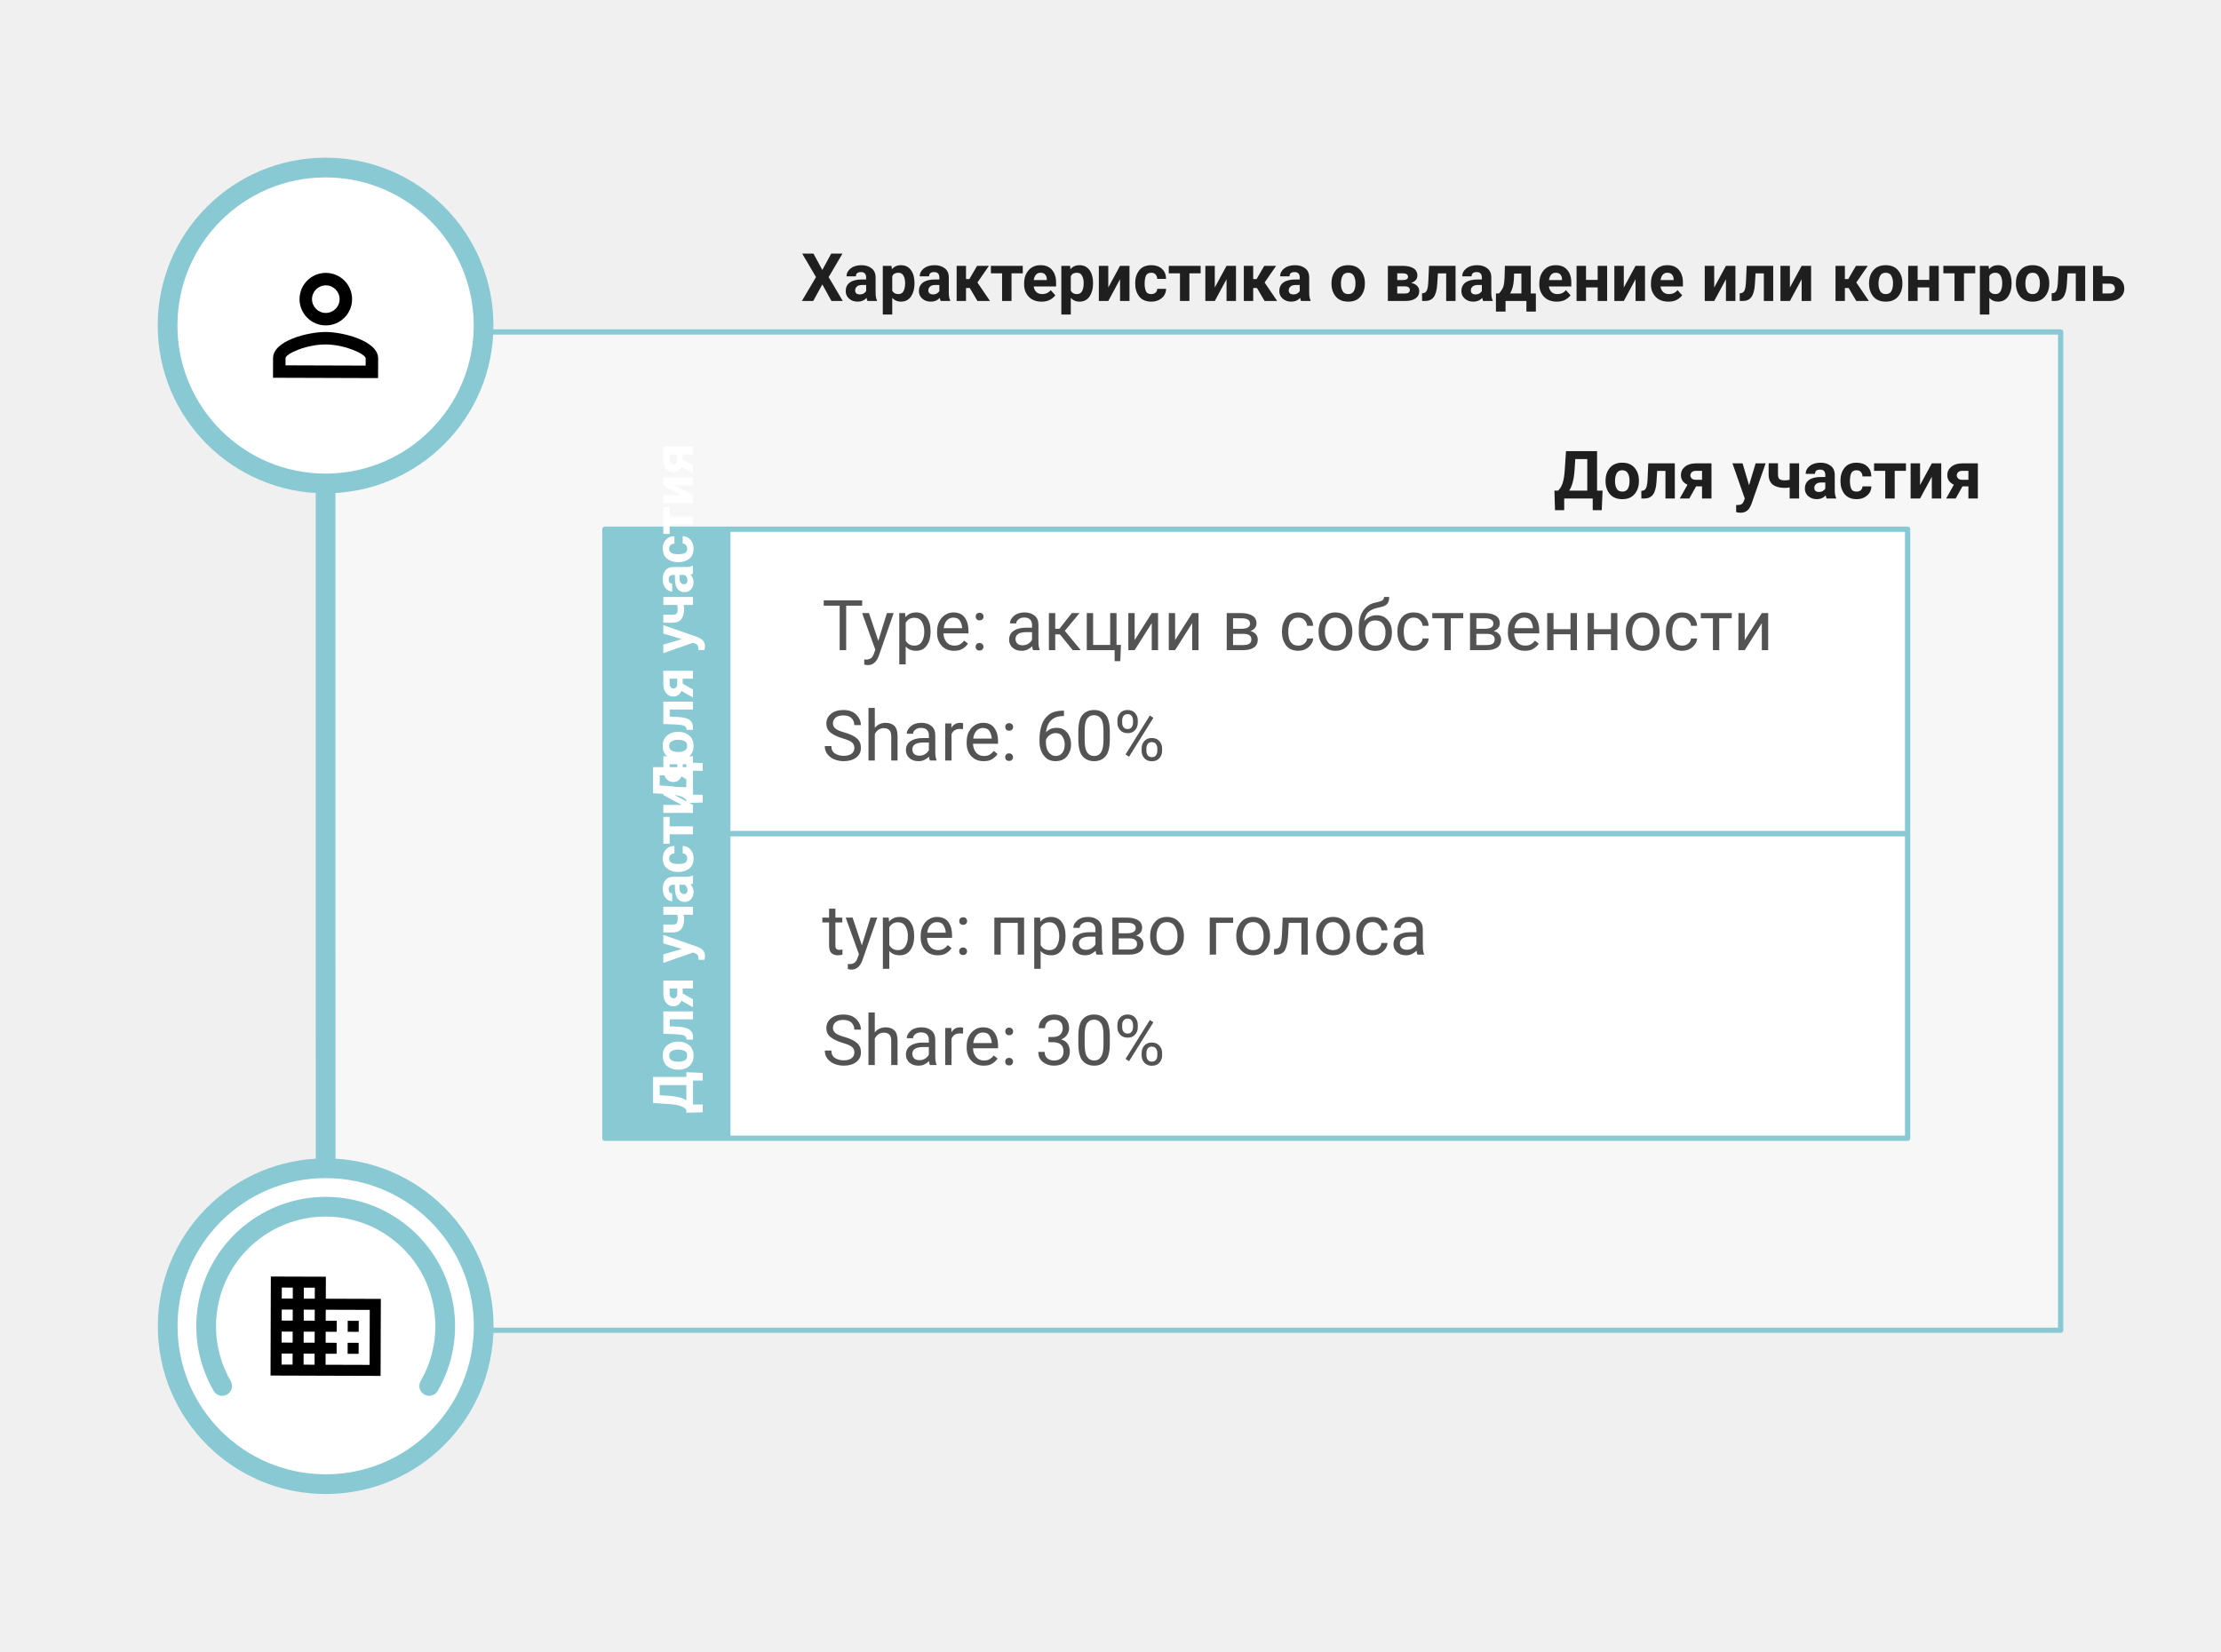
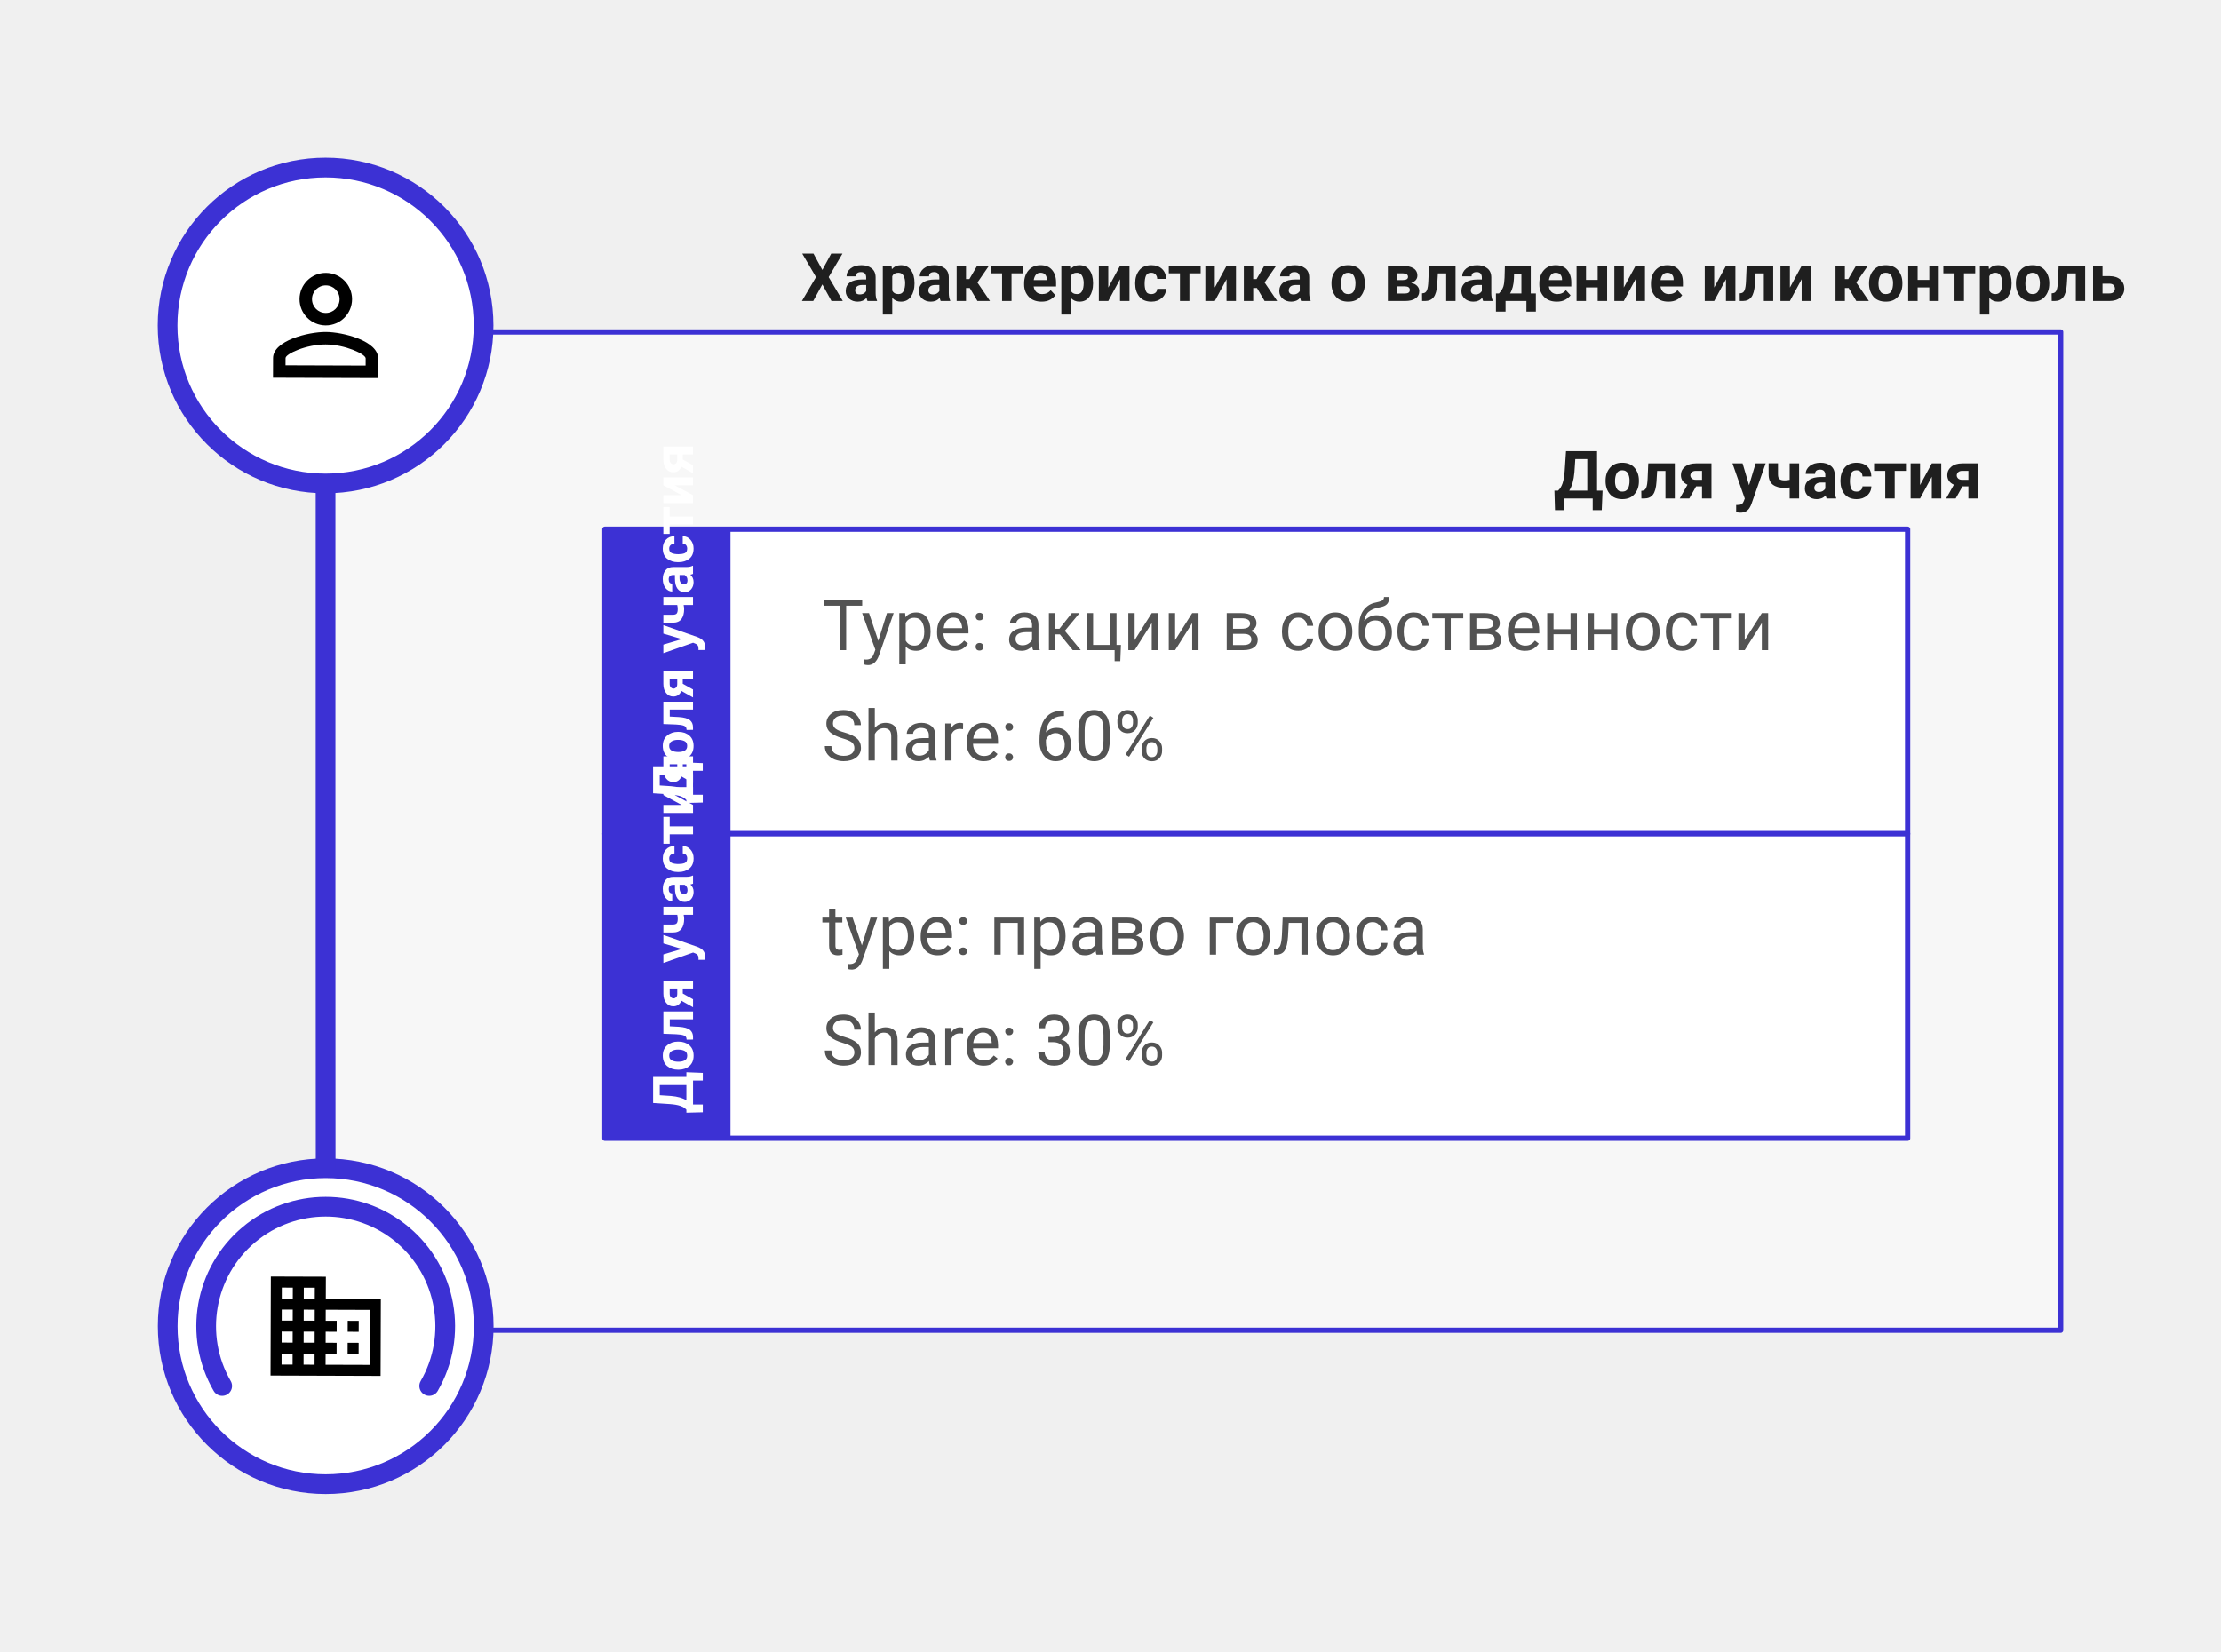
<svg xmlns="http://www.w3.org/2000/svg" id="Layer_1" data-name="Layer 1" viewBox="0 0 422.451 314.247" version="1.1" width="422.451" height="314.247">
  <defs id="defs3">
    <marker orient="auto" refY="0" refX="0" id="Arrow1Lend" style="overflow:visible">
-       <path id="path4371" d="M 0,0 5,-5 -12.5,0 5,5 0,0 Z" style="fill:#00deb6;fill-opacity:1;fill-rule:evenodd;stroke:#00deb6;stroke-width:1pt;stroke-opacity:1" transform="matrix(-0.8,0,0,-0.8,-10,0)" />
+       <path id="path4371" d="M 0,0 5,-5 -12.5,0 5,5 0,0 Z" style="fill:#3c31d4;fill-opacity:1;fill-rule:evenodd;stroke:#3c31d4;stroke-width:1pt;stroke-opacity:1" transform="matrix(-0.8,0,0,-0.8,-10,0)" />
    </marker>
    <marker orient="auto" refY="0" refX="0" id="Arrow1Mend" style="overflow:visible">
-       <path id="path4377" d="M 0,0 5,-5 -12.5,0 5,5 0,0 Z" style="fill:#00deb6;fill-opacity:1;fill-rule:evenodd;stroke:#00deb6;stroke-width:1pt;stroke-opacity:1" transform="matrix(-0.4,0,0,-0.4,-4,0)" />
+       <path id="path4377" d="M 0,0 5,-5 -12.5,0 5,5 0,0 Z" style="fill:#3c31d4;fill-opacity:1;fill-rule:evenodd;stroke:#3c31d4;stroke-width:1pt;stroke-opacity:1" transform="matrix(-0.4,0,0,-0.4,-4,0)" />
    </marker>
    <marker orient="auto" refY="0" refX="0" id="Arrow1Mstart" style="overflow:visible">
-       <path id="path4374" d="M 0,0 5,-5 -12.5,0 5,5 0,0 Z" style="fill:#88c9d3;fill-opacity:1;fill-rule:evenodd;stroke:#88c9d3;stroke-width:1pt;stroke-opacity:1" transform="matrix(0.4,0,0,0.4,4,0)" />
+       <path id="path4374" d="M 0,0 5,-5 -12.5,0 5,5 0,0 Z" style="fill:#3c31d4;fill-opacity:1;fill-rule:evenodd;stroke:#3c31d4;stroke-width:1pt;stroke-opacity:1" transform="matrix(0.4,0,0,0.4,4,0)" />
    </marker>
-     <style id="style5">.cls-1,.cls-10,.cls-11,.cls-7,.cls-8{fill:none;}.cls-1,.cls-11{stroke:#00deb6;}.cls-1,.cls-10,.cls-11,.cls-7{stroke-miterlimit:10;}.cls-2{fill:#00deb6;}.cls-3{font-size:16px;fill:#262737;}.cls-12,.cls-3{font-family:HKGrotesk-SemiBold, HK Grotesk;font-weight:700;}.cls-4{letter-spacing:-0.03em;}.cls-5{letter-spacing:-0.02em;}.cls-6{letter-spacing:0em;}.cls-7{stroke:#262737;}.cls-11,.cls-7{stroke-width:5px;}.cls-9{letter-spacing:-0.01em;}.cls-10{stroke:#e6e6e6;}.cls-12{font-size:12px;fill:gray;}.cls-13{letter-spacing:-0.03em;}.cls-14{letter-spacing:-0.01em;}.cls-15{letter-spacing:-0.02em;}.cls-16{letter-spacing:0em;}.cls-17{letter-spacing:0em;}.cls-18{letter-spacing:0em;}</style>
+     <style id="style5">.cls-1,.cls-10,.cls-11,.cls-7,.cls-8{fill:none;}.cls-1,.cls-11{stroke:#3c31d4;}.cls-1,.cls-10,.cls-11,.cls-7{stroke-miterlimit:10;}.cls-2{fill:#3c31d4;}.cls-3{font-size:16px;fill:#262737;}.cls-12,.cls-3{font-family:HKGrotesk-SemiBold, HK Grotesk;font-weight:700;}.cls-4{letter-spacing:-0.03em;}.cls-5{letter-spacing:-0.02em;}.cls-6{letter-spacing:0em;}.cls-7{stroke:#262737;}.cls-11,.cls-7{stroke-width:5px;}.cls-9{letter-spacing:-0.01em;}.cls-10{stroke:#e6e6e6;}.cls-12{font-size:12px;fill:gray;}.cls-13{letter-spacing:-0.03em;}.cls-14{letter-spacing:-0.01em;}.cls-15{letter-spacing:-0.02em;}.cls-16{letter-spacing:0em;}.cls-17{letter-spacing:0em;}.cls-18{letter-spacing:0em;}</style>
    <marker orient="auto" refY="0" refX="0" id="Arrow1Mstart-2" style="overflow:visible">
-       <path id="path4374-0" d="M 0,0 5,-5 -12.5,0 5,5 0,0 Z" style="fill:#88c9d3;fill-opacity:1;fill-rule:evenodd;stroke:#88c9d3;stroke-width:1pt;stroke-opacity:1" transform="matrix(0.4,0,0,0.4,4,0)" />
+       <path id="path4374-0" d="M 0,0 5,-5 -12.5,0 5,5 0,0 Z" style="fill:#3c31d4;fill-opacity:1;fill-rule:evenodd;stroke:#3c31d4;stroke-width:1pt;stroke-opacity:1" transform="matrix(0.4,0,0,0.4,4,0)" />
    </marker>
    <clipPath id="p.1">
      <path style="clip-rule:evenodd" id="path3414" d="M 0,0 30,0 30,26 0,26 Z" />
    </clipPath>
    <clipPath id="p.2">
      <path style="clip-rule:evenodd" id="path3423" d="M 0,0 24,0 24,25 0,25 Z" />
    </clipPath>
    <clipPath id="p.1-3">
      <path style="clip-rule:evenodd" id="path3414-8" d="M 0,0 30,0 30,26 0,26 Z" />
    </clipPath>
    <clipPath id="p.1-3-0">
      <path style="clip-rule:evenodd" id="path3414-8-5" d="M 0,0 30,0 30,26 0,26 Z" />
    </clipPath>
    <clipPath id="p.2-5">
      <path style="clip-rule:evenodd" id="path3423-3" d="M 0,0 24,0 24,25 0,25 Z" />
    </clipPath>
    <clipPath id="p.1-9">
      <path style="clip-rule:evenodd" id="path3414-1" d="M 0,0 30,0 30,26 0,26 Z" />
    </clipPath>
    <marker orient="auto" refY="0" refX="0" id="Arrow1Mstart-2-5" style="overflow:visible">
-       <path id="path4374-0-0" d="M 0,0 5,-5 -12.5,0 5,5 0,0 Z" style="fill:#00deb6;fill-opacity:1;fill-rule:evenodd;stroke:#00deb6;stroke-width:1pt;stroke-opacity:1" transform="matrix(0.4,0,0,0.4,4,0)" />
+       <path id="path4374-0-0" d="M 0,0 5,-5 -12.5,0 5,5 0,0 Z" style="fill:#3c31d4;fill-opacity:1;fill-rule:evenodd;stroke:#3c31d4;stroke-width:1pt;stroke-opacity:1" transform="matrix(0.4,0,0,0.4,4,0)" />
    </marker>
    <marker orient="auto" refY="0" refX="0" id="Arrow1Mstart-4" style="overflow:visible">
-       <path id="path4374-9" d="M 0,0 5,-5 -12.5,0 5,5 0,0 Z" style="fill:#00deb6;fill-opacity:1;fill-rule:evenodd;stroke:#00deb6;stroke-width:1pt;stroke-opacity:1" transform="matrix(0.4,0,0,0.4,4,0)" />
+       <path id="path4374-9" d="M 0,0 5,-5 -12.5,0 5,5 0,0 Z" style="fill:#3c31d4;fill-opacity:1;fill-rule:evenodd;stroke:#3c31d4;stroke-width:1pt;stroke-opacity:1" transform="matrix(0.4,0,0,0.4,4,0)" />
    </marker>
    <marker orient="auto" refY="0" refX="0" id="Arrow1Mstart-2-9" style="overflow:visible">
-       <path id="path4374-0-9" d="M 0,0 5,-5 -12.5,0 5,5 0,0 Z" style="fill:#88c9d3;fill-opacity:1;fill-rule:evenodd;stroke:#88c9d3;stroke-width:1pt;stroke-opacity:1" transform="matrix(0.4,0,0,0.4,4,0)" />
+       <path id="path4374-0-9" d="M 0,0 5,-5 -12.5,0 5,5 0,0 Z" style="fill:#3c31d4;fill-opacity:1;fill-rule:evenodd;stroke:#3c31d4;stroke-width:1pt;stroke-opacity:1" transform="matrix(0.4,0,0,0.4,4,0)" />
    </marker>
    <marker orient="auto" refY="0" refX="0" id="Arrow1Mstart-2-9-8" style="overflow:visible">
-       <path id="path4374-0-9-9" d="M 0,0 5,-5 -12.5,0 5,5 0,0 Z" style="fill:#88c9d3;fill-opacity:1;fill-rule:evenodd;stroke:#88c9d3;stroke-width:1pt;stroke-opacity:1" transform="matrix(0.4,0,0,0.4,4,0)" />
+       <path id="path4374-0-9-9" d="M 0,0 5,-5 -12.5,0 5,5 0,0 Z" style="fill:#3c31d4;fill-opacity:1;fill-rule:evenodd;stroke:#3c31d4;stroke-width:1pt;stroke-opacity:1" transform="matrix(0.4,0,0,0.4,4,0)" />
    </marker>
  </defs>
-   <rect style="fill:#f7f7f7;fill-opacity:1;stroke:#88c9d3;stroke-width:1;stroke-linecap:round;stroke-linejoin:round;stroke-miterlimit:10;stroke-dasharray:none;stroke-opacity:1" id="rect11772" width="330" height="189.927" x="61.951" y="63.161" />
-   <circle class="cls-11" id="circle209-2-0-1" style="fill:#ffffff;fill-opacity:1;stroke:#88c9d3;stroke-width:3.75;stroke-linecap:round;stroke-miterlimit:8.5;stroke-dasharray:none;stroke-opacity:1" cx="61.949" cy="252.319" r="30.052" />
-   <path class="cls-11" id="circle209-7-4" style="fill:none;stroke:#88c9d3;stroke-width:3.75;stroke-linecap:round;stroke-miterlimit:8.5;stroke-dasharray:none;stroke-opacity:1" d="m 42.26,263.687 a 22.735,22.735 0 0 1 5.075,-28.783 22.735,22.735 0 0 1 29.227,0 22.735,22.735 0 0 1 5.075,28.783" />
-   <path class="cls-2" d="M 347.068,56.626 Z" id="path11-6" style="fill:#00deb6" />
+   <rect style="fill:#f7f7f7;fill-opacity:1;stroke:#3c31d4;stroke-width:1;stroke-linecap:round;stroke-linejoin:round;stroke-miterlimit:10;stroke-dasharray:none;stroke-opacity:1" id="rect11772" width="330" height="189.927" x="61.951" y="63.161" />
+   <circle class="cls-11" id="circle209-2-0-1" style="fill:#ffffff;fill-opacity:1;stroke:#3c31d4;stroke-width:3.75;stroke-linecap:round;stroke-miterlimit:8.5;stroke-dasharray:none;stroke-opacity:1" cx="61.949" cy="252.319" r="30.052" />
+   <path class="cls-11" id="circle209-7-4" style="fill:none;stroke:#3c31d4;stroke-width:3.75;stroke-linecap:round;stroke-miterlimit:8.5;stroke-dasharray:none;stroke-opacity:1" d="m 42.26,263.687 a 22.735,22.735 0 0 1 5.075,-28.783 22.735,22.735 0 0 1 29.227,0 22.735,22.735 0 0 1 5.075,28.783" />
+   <path class="cls-2" d="M 347.068,56.626 Z" id="path11-6" style="fill:#3c31d4" />
  <path d="m 347.068,56.626 0,0 m 0,0 0,0 m 0,0 z m 0,0 z" id="path27-3" />
  <path class="cls-8" d="M 347.068,56.626 Z" id="path29-0" style="fill:none" />
  <path class="cls-8" d="M 347.068,56.626 Z" id="path41-6" style="fill:none" />
  <path d="m 347.068,56.626 z m 0,0 z m 0,0 z m 0,0 z m 0,0 z m 0,0 z m 0,0 z m 0,0 z m 0,0 z m 0,0 z m 0,0 z m 0,0 z" id="path43-0" />
  <path class="cls-10" d="m 347.068,56.626 0,0" id="path45-4" style="fill:none;stroke:#e6e6e6;stroke-miterlimit:10" />
  <path class="cls-10" d="m 347.068,56.626 0,0" id="path47-5" style="fill:none;stroke:#e6e6e6;stroke-miterlimit:10" />
  <path class="cls-10" d="m 347.068,56.626 0,0" id="path49-8" style="fill:none;stroke:#e6e6e6;stroke-miterlimit:10" />
  <path class="cls-10" d="m 347.068,56.626 0,0" id="path51-2" style="fill:none;stroke:#e6e6e6;stroke-miterlimit:10" />
  <path class="cls-10" d="m 347.068,56.626 0,0" id="path53-8" style="fill:none;stroke:#e6e6e6;stroke-miterlimit:10" />
  <path class="cls-10" d="m 347.068,56.626 0,0" id="path55-6" style="fill:none;stroke:#e6e6e6;stroke-miterlimit:10" />
  <path class="cls-10" d="m 347.068,56.626 0,0" id="path57-8" style="fill:none;stroke:#e6e6e6;stroke-miterlimit:10" />
  <path class="cls-10" d="m 347.068,56.626 0,0" id="path59-5" style="fill:none;stroke:#e6e6e6;stroke-miterlimit:10" />
  <path class="cls-10" d="m 347.068,56.626 0,0" id="path61-3" style="fill:none;stroke:#e6e6e6;stroke-miterlimit:10" />
  <path class="cls-10" d="m 347.068,56.626 0,0" id="path63-4" style="fill:none;stroke:#e6e6e6;stroke-miterlimit:10" />
  <path class="cls-10" d="m 347.068,56.626 0,0" id="path65-0" style="fill:none;stroke:#e6e6e6;stroke-miterlimit:10" />
  <path class="cls-10" d="m 347.068,56.626 0,0" id="path67-1" style="fill:none;stroke:#e6e6e6;stroke-miterlimit:10" />
  <path class="cls-10" d="m 347.068,56.626 0,0" id="path69-7" style="fill:none;stroke:#e6e6e6;stroke-miterlimit:10" />
  <path class="cls-10" d="m 347.068,56.626 0,0" id="path71-7" style="fill:none;stroke:#e6e6e6;stroke-miterlimit:10" />
  <path class="cls-10" d="m 347.068,56.626 0,0" id="path73-8" style="fill:none;stroke:#e6e6e6;stroke-miterlimit:10" />
  <path class="cls-10" d="m 347.068,56.626 0,0" id="path75-0" style="fill:none;stroke:#e6e6e6;stroke-miterlimit:10" />
  <path class="cls-10" d="m 347.068,56.626 0,0" id="path77-8" style="fill:none;stroke:#e6e6e6;stroke-miterlimit:10" />
-   <path class="cls-11" d="m 347.068,56.626 0,0" id="path79-9" style="fill:none;stroke:#00deb6;stroke-width:5px;stroke-miterlimit:10" />
-   <path class="cls-11" d="m 347.068,56.626 0,0" id="path85-7" style="fill:none;stroke:#00deb6;stroke-width:5px;stroke-miterlimit:10" />
-   <path class="cls-11" d="m 347.068,56.626 0,0" id="path87-8" style="fill:none;stroke:#00deb6;stroke-width:5px;stroke-miterlimit:10" />
-   <path class="cls-11" d="m 347.068,56.626 0,0" id="path89-3" style="fill:none;stroke:#00deb6;stroke-width:5px;stroke-miterlimit:10" />
-   <path class="cls-11" d="m 347.068,56.626 0,0" id="path91-9" style="fill:none;stroke:#00deb6;stroke-width:5px;stroke-miterlimit:10" />
-   <path class="cls-11" d="m 347.068,56.626 0,0" id="path93-7" style="fill:none;stroke:#00deb6;stroke-width:5px;stroke-miterlimit:10" />
-   <path class="cls-11" d="m 347.068,56.626 0,0" id="path95-2" style="fill:none;stroke:#00deb6;stroke-width:5px;stroke-miterlimit:10" />
+   <path class="cls-11" d="m 347.068,56.626 0,0" id="path79-9" style="fill:none;stroke:#3c31d4;stroke-width:5px;stroke-miterlimit:10" />
+   <path class="cls-11" d="m 347.068,56.626 0,0" id="path85-7" style="fill:none;stroke:#3c31d4;stroke-width:5px;stroke-miterlimit:10" />
+   <path class="cls-11" d="m 347.068,56.626 0,0" id="path87-8" style="fill:none;stroke:#3c31d4;stroke-width:5px;stroke-miterlimit:10" />
+   <path class="cls-11" d="m 347.068,56.626 0,0" id="path89-3" style="fill:none;stroke:#3c31d4;stroke-width:5px;stroke-miterlimit:10" />
+   <path class="cls-11" d="m 347.068,56.626 0,0" id="path91-9" style="fill:none;stroke:#3c31d4;stroke-width:5px;stroke-miterlimit:10" />
+   <path class="cls-11" d="m 347.068,56.626 0,0" id="path93-7" style="fill:none;stroke:#3c31d4;stroke-width:5px;stroke-miterlimit:10" />
+   <path class="cls-11" d="m 347.068,56.626 0,0" id="path95-2" style="fill:none;stroke:#3c31d4;stroke-width:5px;stroke-miterlimit:10" />
  <path class="cls-10" d="m 347.068,56.626 0,0" id="path97-5" style="fill:none;stroke:#e6e6e6;stroke-miterlimit:10" />
  <path class="cls-10" d="m 347.068,56.626 0,0" id="path99-0" style="fill:none;stroke:#e6e6e6;stroke-miterlimit:10" />
  <path class="cls-10" d="m 347.068,56.626 0,0" id="path101-2" style="fill:none;stroke:#e6e6e6;stroke-miterlimit:10" />
  <path class="cls-10" d="m 347.068,56.626 0,0" id="path103-4" style="fill:none;stroke:#e6e6e6;stroke-miterlimit:10" />
  <path class="cls-10" d="m 347.068,56.626 0,0" id="path105-8" style="fill:none;stroke:#e6e6e6;stroke-miterlimit:10" />
  <path class="cls-10" d="m 347.068,56.626 0,0" id="path107-0" style="fill:none;stroke:#e6e6e6;stroke-miterlimit:10" />
  <path class="cls-10" d="m 347.068,56.626 0,0" id="path109-6" style="fill:none;stroke:#e6e6e6;stroke-miterlimit:10" />
  <path class="cls-10" d="m 347.068,56.626 0,0" id="path111-2" style="fill:none;stroke:#e6e6e6;stroke-miterlimit:10" />
  <path class="cls-10" d="m 347.068,56.626 0,0" id="path113-6" style="fill:none;stroke:#e6e6e6;stroke-miterlimit:10" />
  <path class="cls-10" d="m 347.068,56.626 0,0" id="path115-5" style="fill:none;stroke:#e6e6e6;stroke-miterlimit:10" />
  <path class="cls-10" d="m 347.068,56.626 0,0" id="path117-6" style="fill:none;stroke:#e6e6e6;stroke-miterlimit:10" />
  <path class="cls-10" d="m 347.068,56.626 0,0" id="path119-6" style="fill:none;stroke:#e6e6e6;stroke-miterlimit:10" />
-   <path class="cls-2" d="M 347.068,56.626 Z" id="path171-1" style="fill:#00deb6" />
-   <path class="cls-2" d="M 347.068,56.626 Z" id="path197-3" style="fill:#00deb6" />
+   <path class="cls-2" d="M 347.068,56.626 Z" id="path171-1" style="fill:#3c31d4" />
+   <path class="cls-2" d="M 347.068,56.626 Z" id="path197-3" style="fill:#3c31d4" />
  <path class="cls-8" d="M 347.068,56.626 Z" id="path211-2" style="fill:none" />
  <path d="m 347.068,56.626 z m 0,0 z m 0,0 z m 0,0 z m 0,0 z m 0,0 z m 0,0 z m 0,0 z m 0,0 z m 0,0 z m 0,0 z m 0,0 z" id="path213-9" />
  <path id="path4516" d="m 61.97,247.087 0.013,-4.186 -10.466,-0.034 -0.059,18.838 20.932,0.068 0.048,-14.652 z m -6.32,12.539 -2.093,-0.007 0.006,-2.093 2.093,0.007 z m 0.013,-4.186 -2.093,-0.007 0.006,-2.093 2.093,0.007 z m 0.013,-4.186 -2.093,-0.007 0.006,-2.093 2.093,0.007 z m 0.013,-4.186 -2.093,-0.007 0.006,-2.093 2.093,0.007 z m 4.146,12.573 -2.093,-0.006 0.006,-2.095 2.093,0.007 z m 0.013,-4.186 -2.093,-0.006 0.006,-2.093 2.093,0.007 z m 0.013,-4.186 -2.093,-0.006 0.006,-2.093 2.093,0.007 z m 0.013,-4.186 -2.093,-0.006 0.007,-2.093 2.093,0.007 z m 10.426,12.593 -8.373,-0.025 0.006,-2.093 2.093,0.007 0.006,-2.093 -2.093,-0.006 0.006,-2.093 2.093,0.007 0.006,-2.093 -2.093,-0.006 0.006,-2.093 8.373,0.028 z m -2.066,-8.38 -2.093,-0.006 -0.007,2.093 2.093,0.007 z m -0.013,4.186 -2.093,-0.006 -0.007,2.093 2.093,0.007 z" />
-   <circle class="cls-11" id="circle209-2-0-1-7" style="fill:#ffffff;fill-opacity:1;stroke:#88c9d3;stroke-width:3.75;stroke-linecap:round;stroke-miterlimit:8.5;stroke-dasharray:none;stroke-opacity:1" cx="61.927" cy="61.927" r="30.052" />
-   <path style="fill:none;fill-rule:evenodd;stroke:#88c9d3;stroke-width:3.75;stroke-linecap:butt;stroke-linejoin:miter;stroke-miterlimit:8.5;stroke-dasharray:none;stroke-opacity:1" d="m 61.927,91.979 1.2e-5,85.868 0.016,44.42" id="path12354-2-8-1" />
+   <circle class="cls-11" id="circle209-2-0-1-7" style="fill:#ffffff;fill-opacity:1;stroke:#3c31d4;stroke-width:3.75;stroke-linecap:round;stroke-miterlimit:8.5;stroke-dasharray:none;stroke-opacity:1" cx="61.927" cy="61.927" r="30.052" />
+   <path style="fill:none;fill-rule:evenodd;stroke:#3c31d4;stroke-width:3.75;stroke-linecap:butt;stroke-linejoin:miter;stroke-miterlimit:8.5;stroke-dasharray:none;stroke-opacity:1" d="m 61.927,91.979 1.2e-5,85.868 0.016,44.42" id="path12354-2-8-1" />
  <path id="path5743" d="m 61.979,54.292 a 2.623,2.623 0 1 1 -2.632,2.614 2.623,2.623 0 0 1 2.632,-2.614 m -0.036,11.242 c 3.71,0.012 7.614,1.849 7.611,2.648 l -0.005,1.374 -15.24,-0.05 0.005,-1.374 c 0,-0.799 3.918,-2.611 7.629,-2.598 m 0.044,-13.616 a 4.997,4.997 0 1 0 4.981,5.013 4.995,4.995 0 0 0 -4.981,-5.013 z m -0.036,11.242 c -3.335,-0.011 -9.999,1.641 -10.011,4.964 l -0.012,3.747 19.986,0.064 0.013,-3.747 c 0.011,-3.322 -6.641,-5.017 -9.976,-5.028 z" />
  <g id="g9888" transform="translate(-9.746174,22.75386)">
-     <rect y="77.933" x="124.796" height="57.937" width="247.794" id="rect11772-8" style="fill:#ffffff;fill-opacity:1;stroke:#88c9d3;stroke-width:1;stroke-linecap:round;stroke-linejoin:round;stroke-miterlimit:10;stroke-dasharray:none;stroke-opacity:1" />
-     <rect y="77.933" x="124.796" height="57.937" width="23.89" id="rect9705" style="color:#000000;clip-rule:nonzero;display:inline;overflow:visible;visibility:visible;opacity:1;isolation:auto;mix-blend-mode:normal;color-interpolation:sRGB;color-interpolation-filters:linearRGB;solid-color:#000000;solid-opacity:1;fill:#88c9d3;fill-opacity:1;fill-rule:nonzero;stroke:none;stroke-width:1;stroke-linecap:round;stroke-linejoin:miter;stroke-miterlimit:10;stroke-dasharray:none;stroke-dashoffset:0;stroke-opacity:1;color-rendering:auto;image-rendering:auto;shape-rendering:auto;text-rendering:auto;enable-background:accumulate" />
+     <rect y="77.933" x="124.796" height="57.937" width="247.794" id="rect11772-8" style="fill:#ffffff;fill-opacity:1;stroke:#3c31d4;stroke-width:1;stroke-linecap:round;stroke-linejoin:round;stroke-miterlimit:10;stroke-dasharray:none;stroke-opacity:1" />
+     <rect y="77.933" x="124.796" height="57.937" width="23.89" id="rect9705" style="color:#000000;clip-rule:nonzero;display:inline;overflow:visible;visibility:visible;opacity:1;isolation:auto;mix-blend-mode:normal;color-interpolation:sRGB;color-interpolation-filters:linearRGB;solid-color:#000000;solid-opacity:1;fill:#3c31d4;fill-opacity:1;fill-rule:nonzero;stroke:none;stroke-width:1;stroke-linecap:round;stroke-linejoin:miter;stroke-miterlimit:10;stroke-dasharray:none;stroke-dashoffset:0;stroke-opacity:1;color-rendering:auto;image-rendering:auto;shape-rendering:auto;text-rendering:auto;enable-background:accumulate" />
    <text transform="rotate(-90)" y="141.558" x="-141.153" style="font-style:normal;font-variant:normal;font-weight:bold;font-stretch:normal;font-size:10.667px;line-height:0%;font-family:Roboto;-inkscape-font-specification:'Roboto, Bold';font-variant-ligatures:normal;font-variant-caps:normal;font-variant-numeric:normal;font-feature-settings:normal;text-align:start;writing-mode:lr-tb;text-anchor:start;fill:#ffffff;fill-opacity:1" id="text31" class="cls-3">
      <tspan style="font-style:normal;font-variant:normal;font-weight:bold;font-stretch:normal;font-size:10.667px;line-height:125%;font-family:Roboto;-inkscape-font-specification:'Roboto, Bold';font-variant-ligatures:normal;font-variant-caps:normal;font-variant-numeric:normal;font-feature-settings:normal;text-align:start;writing-mode:lr-tb;text-anchor:start;fill:#ffffff;fill-opacity:1" id="tspan35" y="141.558" x="-130.153">Доля участия</tspan>
    </text>
    <text id="text14691" y="100.934" x="166.099" style="font-style:normal;font-variant:normal;font-weight:normal;font-stretch:normal;line-height:0%;font-family:Roboto;-inkscape-font-specification:'Roboto, Normal';text-align:start;letter-spacing:0px;word-spacing:0px;writing-mode:lr;text-anchor:start;fill:#535353;fill-opacity:1;stroke:none;stroke-width:1px;stroke-linecap:butt;stroke-linejoin:miter;stroke-opacity:1;font-size:13.333px;font-variant-ligatures:normal;font-variant-caps:normal;font-variant-numeric:normal;font-feature-settings:normal;" xml:space="preserve">
      <tspan id="tspan9721" style="color:#000000;font-style:normal;font-variant:normal;font-weight:normal;font-stretch:normal;font-size:13.333px;line-height:140%;font-family:Roboto;-inkscape-font-specification:'Roboto, Normal';text-align:start;writing-mode:lr;text-anchor:start;clip-rule:nonzero;display:inline;overflow:visible;visibility:visible;opacity:1;isolation:auto;mix-blend-mode:normal;color-interpolation:sRGB;color-interpolation-filters:linearRGB;solid-color:#000000;solid-opacity:1;fill:#535353;fill-opacity:1;fill-rule:nonzero;stroke:none;stroke-width:1px;stroke-linecap:butt;stroke-linejoin:miter;stroke-miterlimit:4;stroke-dasharray:none;stroke-dashoffset:0;stroke-opacity:1;color-rendering:auto;image-rendering:auto;shape-rendering:auto;text-rendering:auto;enable-background:accumulate;font-variant-ligatures:normal;font-variant-caps:normal;font-variant-numeric:normal;font-feature-settings:normal;" y="100.934" x="166.099">Type: акции в собственности</tspan>
      <tspan id="tspan9725" style="color:#000000;font-style:normal;font-variant:normal;font-weight:normal;font-stretch:normal;font-size:13.333px;line-height:140%;font-family:Roboto;-inkscape-font-specification:'Roboto, Normal';text-align:start;writing-mode:lr;text-anchor:start;clip-rule:nonzero;display:inline;overflow:visible;visibility:visible;opacity:1;isolation:auto;mix-blend-mode:normal;color-interpolation:sRGB;color-interpolation-filters:linearRGB;solid-color:#000000;solid-opacity:1;fill:#535353;fill-opacity:1;fill-rule:nonzero;stroke:none;stroke-width:1px;stroke-linecap:butt;stroke-linejoin:miter;stroke-miterlimit:4;stroke-dasharray:none;stroke-dashoffset:0;stroke-opacity:1;color-rendering:auto;image-rendering:auto;shape-rendering:auto;text-rendering:auto;enable-background:accumulate;font-variant-ligatures:normal;font-variant-caps:normal;font-variant-numeric:normal;font-feature-settings:normal;" y="121.934" x="166.099">Share: 60%</tspan>
    </text>
  </g>
  <text class="cls-3" id="text31-0" style="font-style:normal;font-variant:normal;font-weight:bold;font-stretch:normal;font-size:12.667px;line-height:0%;font-family:Roboto;-inkscape-font-specification:'Roboto, Bold';text-align:end;writing-mode:lr;text-anchor:end;fill:#ffffff;fill-opacity:1;font-variant-ligatures:normal;font-variant-caps:normal;font-variant-numeric:normal;font-feature-settings:normal;" x="433.696" y="94.846">
    <tspan x="377.007" y="94.846" id="tspan35-6" style="font-style:normal;font-variant:normal;font-weight:bold;font-stretch:normal;font-size:12.667px;line-height:125%;font-family:Roboto;-inkscape-font-specification:'Roboto, Bold';text-align:end;writing-mode:lr;text-anchor:end;fill:#1f1f1f;fill-opacity:1;font-variant-ligatures:normal;font-variant-caps:normal;font-variant-numeric:normal;font-feature-settings:normal;">Доля участия</tspan>
  </text>
  <text id="text9873" y="57.268" x="413.837" style="font-style:normal;font-variant:normal;font-weight:bold;font-stretch:normal;line-height:0%;font-family:Roboto;-inkscape-font-specification:'Roboto, Bold';text-align:end;letter-spacing:0px;word-spacing:0px;writing-mode:lr;text-anchor:end;fill:#1f1f1f;fill-opacity:1;stroke:none;stroke-width:1px;stroke-linecap:butt;stroke-linejoin:miter;stroke-opacity:1;font-size:12.667px;font-variant-ligatures:normal;font-variant-caps:normal;font-variant-numeric:normal;font-feature-settings:normal;" xml:space="preserve">
    <tspan y="57.268" x="413.837" id="tspan9875" style="font-size:12.667px;line-height:1.2;text-align:end;text-anchor:end;-inkscape-font-specification:'Roboto, Bold';font-family:Roboto;font-weight:bold;font-style:normal;font-stretch:normal;font-variant:normal;writing-mode:lr;font-variant-ligatures:normal;font-variant-caps:normal;font-variant-numeric:normal;font-feature-settings:normal;">Характеристика о владение или контроль</tspan>
  </text>
  <g id="g9727-0" transform="translate(-146.2801,-163.9225)">
-     <rect y="322.547" x="261.33" height="57.937" width="247.794" id="rect11772-8-5" style="fill:#ffffff;fill-opacity:1;stroke:#88c9d3;stroke-width:1;stroke-linecap:round;stroke-linejoin:round;stroke-miterlimit:10;stroke-dasharray:none;stroke-opacity:1" />
-     <rect y="322.547" x="261.33" height="57.937" width="23.89" id="rect9705-6" style="color:#000000;clip-rule:nonzero;display:inline;overflow:visible;visibility:visible;opacity:1;isolation:auto;mix-blend-mode:normal;color-interpolation:sRGB;color-interpolation-filters:linearRGB;solid-color:#000000;solid-opacity:1;fill:#88c9d3;fill-opacity:1;fill-rule:nonzero;stroke:none;stroke-width:1;stroke-linecap:round;stroke-linejoin:miter;stroke-miterlimit:10;stroke-dasharray:none;stroke-dashoffset:0;stroke-opacity:1;color-rendering:auto;image-rendering:auto;shape-rendering:auto;text-rendering:auto;enable-background:accumulate" />
+     <rect y="322.547" x="261.33" height="57.937" width="247.794" id="rect11772-8-5" style="fill:#ffffff;fill-opacity:1;stroke:#3c31d4;stroke-width:1;stroke-linecap:round;stroke-linejoin:round;stroke-miterlimit:10;stroke-dasharray:none;stroke-opacity:1" />
+     <rect y="322.547" x="261.33" height="57.937" width="23.89" id="rect9705-6" style="color:#000000;clip-rule:nonzero;display:inline;overflow:visible;visibility:visible;opacity:1;isolation:auto;mix-blend-mode:normal;color-interpolation:sRGB;color-interpolation-filters:linearRGB;solid-color:#000000;solid-opacity:1;fill:#3c31d4;fill-opacity:1;fill-rule:nonzero;stroke:none;stroke-width:1;stroke-linecap:round;stroke-linejoin:miter;stroke-miterlimit:10;stroke-dasharray:none;stroke-dashoffset:0;stroke-opacity:1;color-rendering:auto;image-rendering:auto;shape-rendering:auto;text-rendering:auto;enable-background:accumulate" />
    <text transform="rotate(-90)" y="278.092" x="-386.766" style="font-style:normal;font-variant:normal;font-weight:bold;font-stretch:normal;font-size:10.667px;line-height:0%;font-family:Roboto;-inkscape-font-specification:'Roboto, Bold';text-align:start;writing-mode:lr;text-anchor:start;fill:#ffffff;fill-opacity:1;font-variant-ligatures:normal;font-variant-caps:normal;font-variant-numeric:normal;font-feature-settings:normal;" id="text31-7" class="cls-3">
      <tspan style="font-style:normal;font-variant:normal;font-weight:bold;font-stretch:normal;font-size:10.667px;line-height:125%;font-family:Roboto;-inkscape-font-specification:'Roboto, Bold';text-align:start;writing-mode:lr;text-anchor:start;fill:#ffffff;fill-opacity:1;font-variant-ligatures:normal;font-variant-caps:normal;font-variant-numeric:normal;font-feature-settings:normal;" id="tspan35-7" y="278.092" x="-375.766">Доля участия</tspan>
    </text>
    <text id="text14691-4" y="345.547" x="302.633" style="font-style:normal;font-variant:normal;font-weight:normal;font-stretch:normal;line-height:0%;font-family:Roboto;-inkscape-font-specification:'Roboto, Normal';text-align:start;letter-spacing:0px;word-spacing:0px;writing-mode:lr;text-anchor:start;fill:#535353;fill-opacity:1;stroke:none;stroke-width:1px;stroke-linecap:butt;stroke-linejoin:miter;stroke-opacity:1;font-size:13.333px;font-variant-ligatures:normal;font-variant-caps:normal;font-variant-numeric:normal;font-feature-settings:normal;" xml:space="preserve">
      <tspan id="tspan9721-0" style="color:#000000;font-style:normal;font-variant:normal;font-weight:normal;font-stretch:normal;font-size:13.333px;line-height:140%;font-family:Roboto;-inkscape-font-specification:'Roboto, Normal';text-align:start;writing-mode:lr;text-anchor:start;clip-rule:nonzero;display:inline;overflow:visible;visibility:visible;opacity:1;isolation:auto;mix-blend-mode:normal;color-interpolation:sRGB;color-interpolation-filters:linearRGB;solid-color:#000000;solid-opacity:1;fill:#535353;fill-opacity:1;fill-rule:nonzero;stroke:none;stroke-width:1px;stroke-linecap:butt;stroke-linejoin:miter;stroke-miterlimit:4;stroke-dasharray:none;stroke-dashoffset:0;stroke-opacity:1;color-rendering:auto;image-rendering:auto;shape-rendering:auto;text-rendering:auto;enable-background:accumulate;font-variant-ligatures:normal;font-variant-caps:normal;font-variant-numeric:normal;font-feature-settings:normal;" y="345.547" x="302.633">type: право голоса</tspan>
      <tspan id="tspan9725-6" style="color:#000000;font-style:normal;font-variant:normal;font-weight:normal;font-stretch:normal;font-size:13.333px;line-height:140%;font-family:Roboto;-inkscape-font-specification:'Roboto, Normal';text-align:start;writing-mode:lr;text-anchor:start;clip-rule:nonzero;display:inline;overflow:visible;visibility:visible;opacity:1;isolation:auto;mix-blend-mode:normal;color-interpolation:sRGB;color-interpolation-filters:linearRGB;solid-color:#000000;solid-opacity:1;fill:#535353;fill-opacity:1;fill-rule:nonzero;stroke:none;stroke-width:1px;stroke-linecap:butt;stroke-linejoin:miter;stroke-miterlimit:4;stroke-dasharray:none;stroke-dashoffset:0;stroke-opacity:1;color-rendering:auto;image-rendering:auto;shape-rendering:auto;text-rendering:auto;enable-background:accumulate;font-variant-ligatures:normal;font-variant-caps:normal;font-variant-numeric:normal;font-feature-settings:normal;" y="366.547" x="302.633">Share: 30%</tspan>
    </text>
  </g>
</svg>
